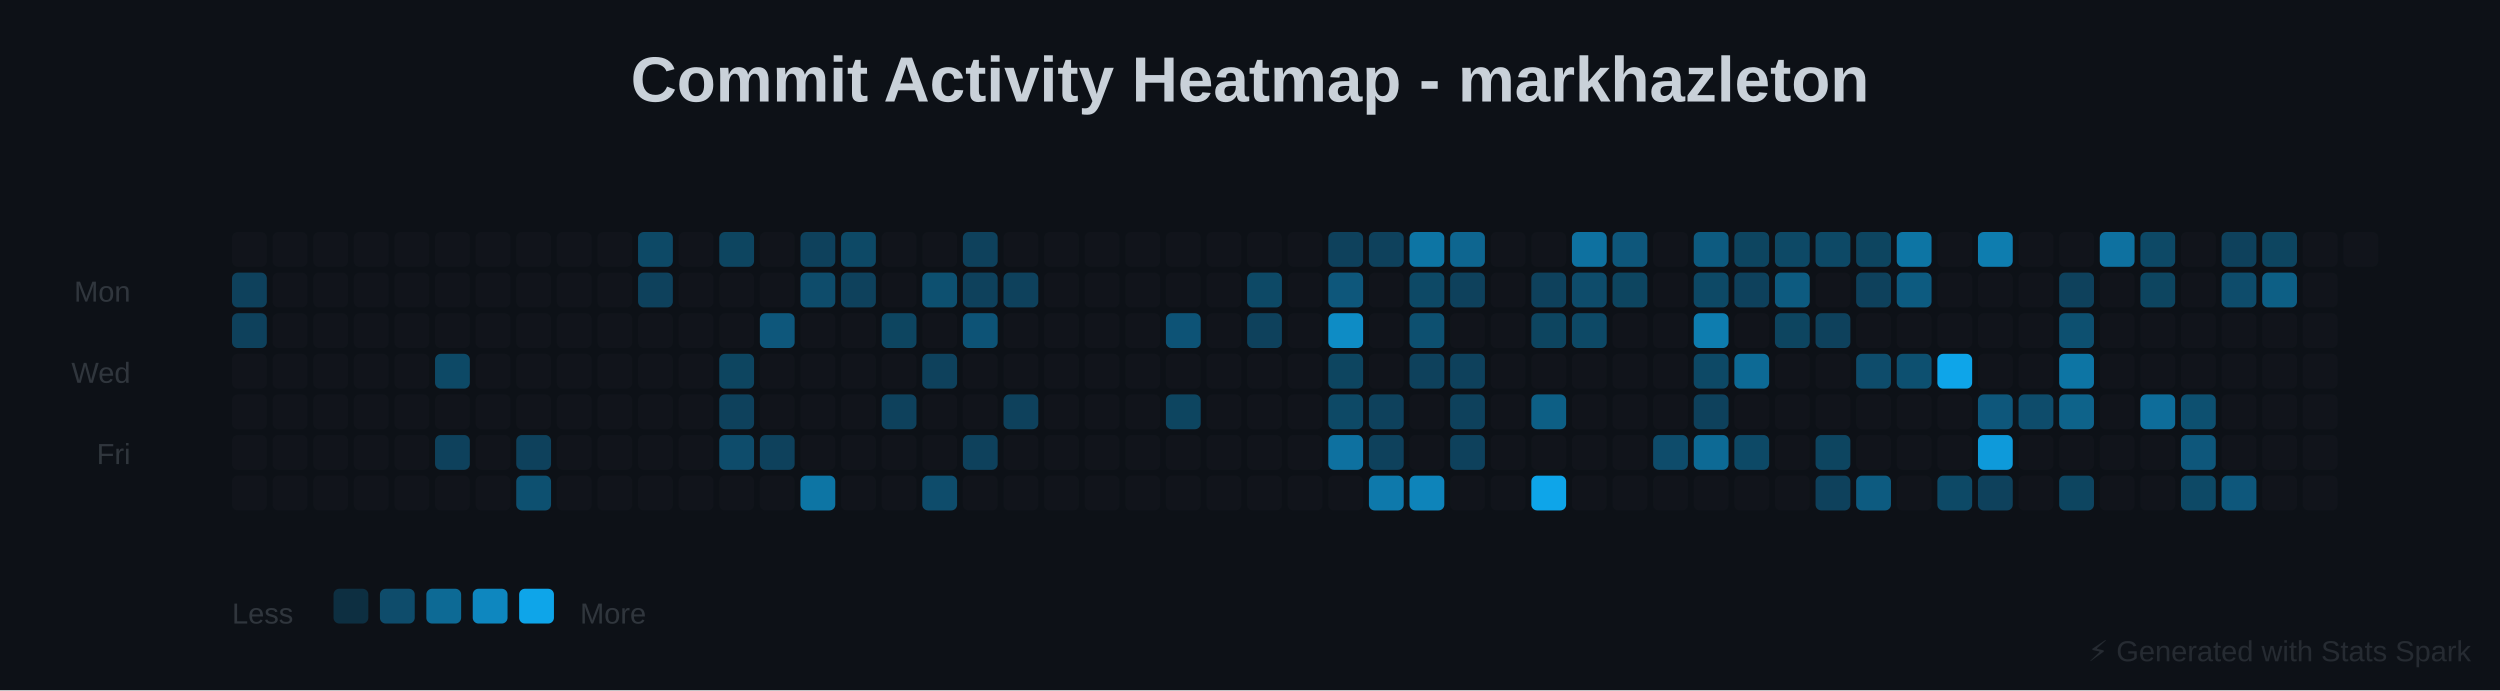
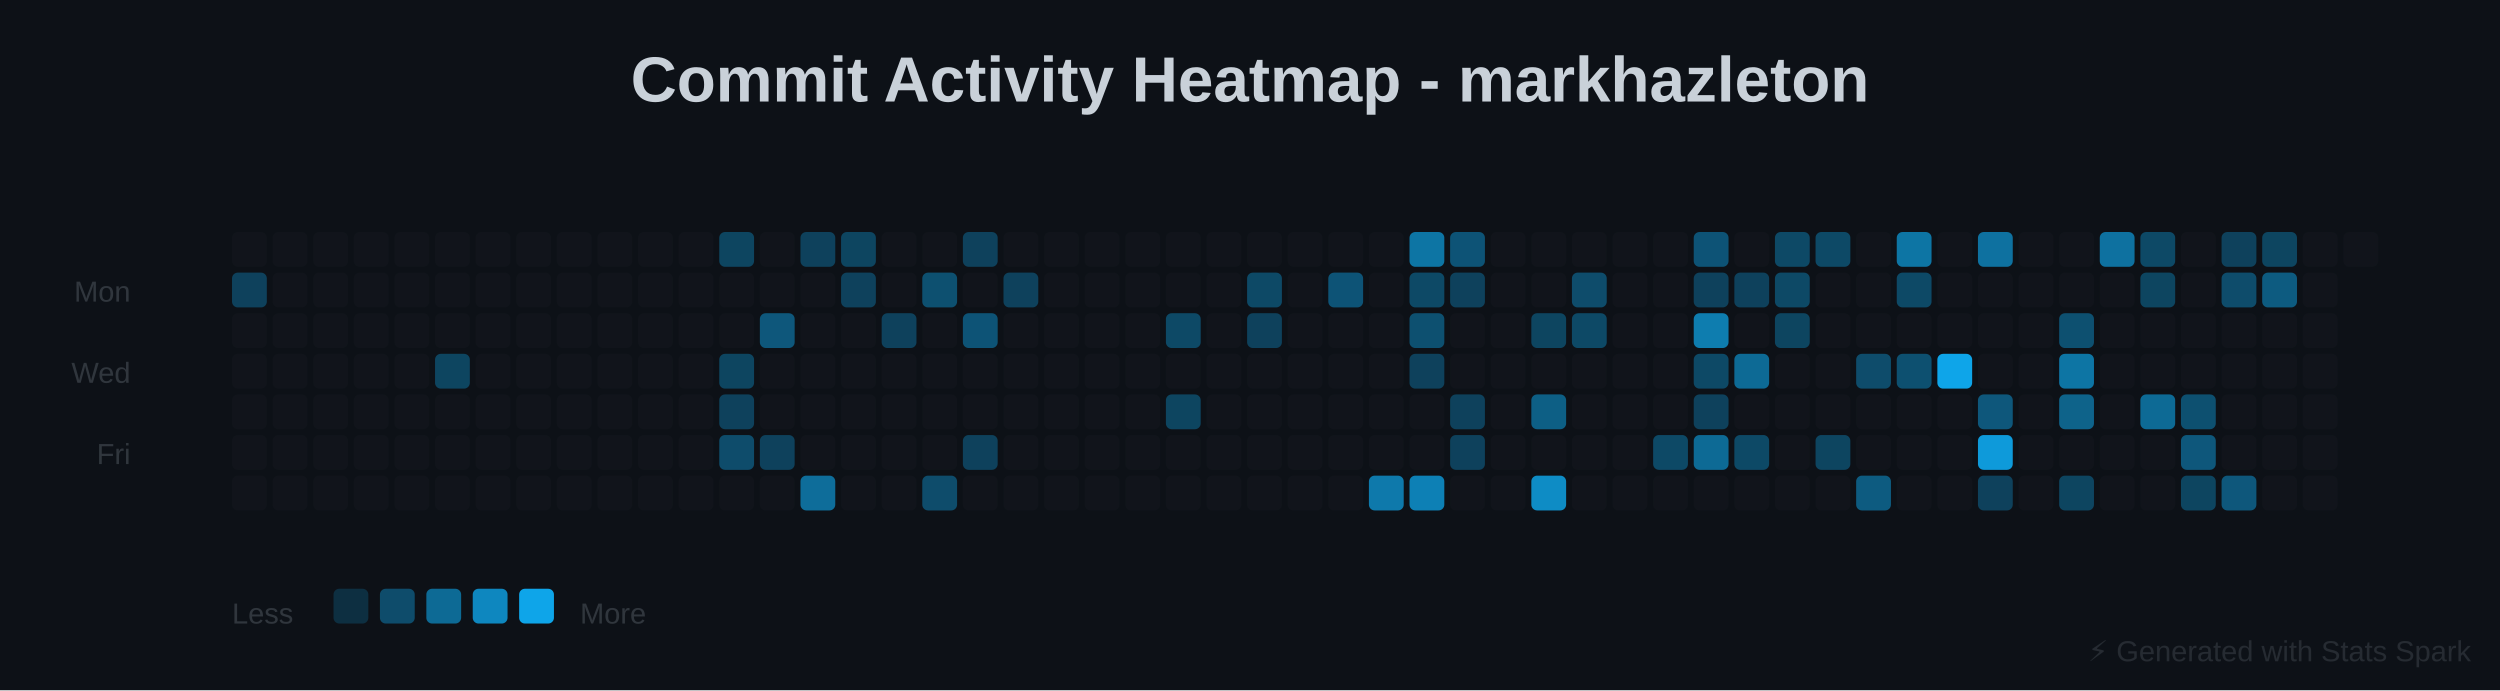
<svg xmlns="http://www.w3.org/2000/svg" baseProfile="full" height="238" version="1.1" width="862">
  <defs />
  <rect fill="#0D1117" height="238" width="862" x="0" y="0" />
  <text fill="#C9D1D9" font-family="Arial, sans-serif" font-size="22px" font-weight="bold" text-anchor="middle" x="431" y="35">Commit Activity Heatmap - markhazleton</text>
  <text fill="#30363D" font-family="Arial, sans-serif" font-size="10px" text-anchor="end" x="45" y="104">Mon</text>
  <text fill="#30363D" font-family="Arial, sans-serif" font-size="10px" text-anchor="end" x="45" y="132">Wed</text>
  <text fill="#30363D" font-family="Arial, sans-serif" font-size="10px" text-anchor="end" x="45" y="160">Fri</text>
  <rect fill="#30363D" height="12" opacity="0.1" rx="2" width="12" x="80" y="80" />
  <rect fill="#0EA5E9" height="12" opacity="0.325" rx="2" width="12" x="80" y="94" />
-   <rect fill="#0EA5E9" height="12" opacity="0.325" rx="2" width="12" x="80" y="108" />
+   <rect fill="#30363D" height="12" opacity="0.1" rx="2" width="12" x="80" y="108" />
  <rect fill="#30363D" height="12" opacity="0.1" rx="2" width="12" x="80" y="122" />
  <rect fill="#30363D" height="12" opacity="0.1" rx="2" width="12" x="80" y="136" />
  <rect fill="#30363D" height="12" opacity="0.1" rx="2" width="12" x="80" y="150" />
  <rect fill="#30363D" height="12" opacity="0.1" rx="2" width="12" x="80" y="164" />
  <rect fill="#30363D" height="12" opacity="0.1" rx="2" width="12" x="94" y="80" />
  <rect fill="#30363D" height="12" opacity="0.1" rx="2" width="12" x="94" y="94" />
  <rect fill="#30363D" height="12" opacity="0.1" rx="2" width="12" x="94" y="108" />
  <rect fill="#30363D" height="12" opacity="0.1" rx="2" width="12" x="94" y="122" />
  <rect fill="#30363D" height="12" opacity="0.1" rx="2" width="12" x="94" y="136" />
  <rect fill="#30363D" height="12" opacity="0.1" rx="2" width="12" x="94" y="150" />
  <rect fill="#30363D" height="12" opacity="0.1" rx="2" width="12" x="94" y="164" />
  <rect fill="#30363D" height="12" opacity="0.1" rx="2" width="12" x="108" y="80" />
  <rect fill="#30363D" height="12" opacity="0.1" rx="2" width="12" x="108" y="94" />
  <rect fill="#30363D" height="12" opacity="0.1" rx="2" width="12" x="108" y="108" />
  <rect fill="#30363D" height="12" opacity="0.1" rx="2" width="12" x="108" y="122" />
  <rect fill="#30363D" height="12" opacity="0.1" rx="2" width="12" x="108" y="136" />
  <rect fill="#30363D" height="12" opacity="0.1" rx="2" width="12" x="108" y="150" />
  <rect fill="#30363D" height="12" opacity="0.1" rx="2" width="12" x="108" y="164" />
  <rect fill="#30363D" height="12" opacity="0.1" rx="2" width="12" x="122" y="80" />
  <rect fill="#30363D" height="12" opacity="0.1" rx="2" width="12" x="122" y="94" />
  <rect fill="#30363D" height="12" opacity="0.1" rx="2" width="12" x="122" y="108" />
  <rect fill="#30363D" height="12" opacity="0.1" rx="2" width="12" x="122" y="122" />
  <rect fill="#30363D" height="12" opacity="0.1" rx="2" width="12" x="122" y="136" />
  <rect fill="#30363D" height="12" opacity="0.1" rx="2" width="12" x="122" y="150" />
  <rect fill="#30363D" height="12" opacity="0.1" rx="2" width="12" x="122" y="164" />
  <rect fill="#30363D" height="12" opacity="0.1" rx="2" width="12" x="136" y="80" />
  <rect fill="#30363D" height="12" opacity="0.1" rx="2" width="12" x="136" y="94" />
  <rect fill="#30363D" height="12" opacity="0.1" rx="2" width="12" x="136" y="108" />
  <rect fill="#30363D" height="12" opacity="0.1" rx="2" width="12" x="136" y="122" />
  <rect fill="#30363D" height="12" opacity="0.1" rx="2" width="12" x="136" y="136" />
  <rect fill="#30363D" height="12" opacity="0.1" rx="2" width="12" x="136" y="150" />
  <rect fill="#30363D" height="12" opacity="0.1" rx="2" width="12" x="136" y="164" />
  <rect fill="#30363D" height="12" opacity="0.1" rx="2" width="12" x="150" y="80" />
  <rect fill="#30363D" height="12" opacity="0.1" rx="2" width="12" x="150" y="94" />
  <rect fill="#30363D" height="12" opacity="0.1" rx="2" width="12" x="150" y="108" />
-   <rect fill="#0EA5E9" height="12" opacity="0.375" rx="2" width="12" x="150" y="122" />
+   <rect fill="#0EA5E9" height="12" opacity="0.35" rx="2" width="12" x="150" y="122" />
  <rect fill="#30363D" height="12" opacity="0.1" rx="2" width="12" x="150" y="136" />
-   <rect fill="#0EA5E9" height="12" opacity="0.325" rx="2" width="12" x="150" y="150" />
+   <rect fill="#30363D" height="12" opacity="0.1" rx="2" width="12" x="150" y="150" />
  <rect fill="#30363D" height="12" opacity="0.1" rx="2" width="12" x="150" y="164" />
  <rect fill="#30363D" height="12" opacity="0.1" rx="2" width="12" x="164" y="80" />
  <rect fill="#30363D" height="12" opacity="0.1" rx="2" width="12" x="164" y="94" />
  <rect fill="#30363D" height="12" opacity="0.1" rx="2" width="12" x="164" y="108" />
  <rect fill="#30363D" height="12" opacity="0.1" rx="2" width="12" x="164" y="122" />
  <rect fill="#30363D" height="12" opacity="0.1" rx="2" width="12" x="164" y="136" />
  <rect fill="#30363D" height="12" opacity="0.1" rx="2" width="12" x="164" y="150" />
  <rect fill="#30363D" height="12" opacity="0.1" rx="2" width="12" x="164" y="164" />
  <rect fill="#30363D" height="12" opacity="0.1" rx="2" width="12" x="178" y="80" />
  <rect fill="#30363D" height="12" opacity="0.1" rx="2" width="12" x="178" y="94" />
  <rect fill="#30363D" height="12" opacity="0.1" rx="2" width="12" x="178" y="108" />
  <rect fill="#30363D" height="12" opacity="0.1" rx="2" width="12" x="178" y="122" />
  <rect fill="#30363D" height="12" opacity="0.1" rx="2" width="12" x="178" y="136" />
-   <rect fill="#0EA5E9" height="12" opacity="0.325" rx="2" width="12" x="178" y="150" />
-   <rect fill="#0EA5E9" height="12" opacity="0.425" rx="2" width="12" x="178" y="164" />
+   <rect fill="#30363D" height="12" opacity="0.1" rx="2" width="12" x="178" y="150" />
+   <rect fill="#30363D" height="12" opacity="0.1" rx="2" width="12" x="178" y="164" />
  <rect fill="#30363D" height="12" opacity="0.1" rx="2" width="12" x="192" y="80" />
  <rect fill="#30363D" height="12" opacity="0.1" rx="2" width="12" x="192" y="94" />
  <rect fill="#30363D" height="12" opacity="0.1" rx="2" width="12" x="192" y="108" />
  <rect fill="#30363D" height="12" opacity="0.1" rx="2" width="12" x="192" y="122" />
  <rect fill="#30363D" height="12" opacity="0.1" rx="2" width="12" x="192" y="136" />
  <rect fill="#30363D" height="12" opacity="0.1" rx="2" width="12" x="192" y="150" />
  <rect fill="#30363D" height="12" opacity="0.1" rx="2" width="12" x="192" y="164" />
  <rect fill="#30363D" height="12" opacity="0.1" rx="2" width="12" x="206" y="80" />
  <rect fill="#30363D" height="12" opacity="0.1" rx="2" width="12" x="206" y="94" />
  <rect fill="#30363D" height="12" opacity="0.1" rx="2" width="12" x="206" y="108" />
  <rect fill="#30363D" height="12" opacity="0.1" rx="2" width="12" x="206" y="122" />
  <rect fill="#30363D" height="12" opacity="0.1" rx="2" width="12" x="206" y="136" />
  <rect fill="#30363D" height="12" opacity="0.1" rx="2" width="12" x="206" y="150" />
  <rect fill="#30363D" height="12" opacity="0.1" rx="2" width="12" x="206" y="164" />
-   <rect fill="#0EA5E9" height="12" opacity="0.375" rx="2" width="12" x="220" y="80" />
-   <rect fill="#0EA5E9" height="12" opacity="0.325" rx="2" width="12" x="220" y="94" />
+   <rect fill="#30363D" height="12" opacity="0.1" rx="2" width="12" x="220" y="80" />
+   <rect fill="#30363D" height="12" opacity="0.1" rx="2" width="12" x="220" y="94" />
  <rect fill="#30363D" height="12" opacity="0.1" rx="2" width="12" x="220" y="108" />
  <rect fill="#30363D" height="12" opacity="0.1" rx="2" width="12" x="220" y="122" />
  <rect fill="#30363D" height="12" opacity="0.1" rx="2" width="12" x="220" y="136" />
  <rect fill="#30363D" height="12" opacity="0.1" rx="2" width="12" x="220" y="150" />
  <rect fill="#30363D" height="12" opacity="0.1" rx="2" width="12" x="220" y="164" />
  <rect fill="#30363D" height="12" opacity="0.1" rx="2" width="12" x="234" y="80" />
  <rect fill="#30363D" height="12" opacity="0.1" rx="2" width="12" x="234" y="94" />
  <rect fill="#30363D" height="12" opacity="0.1" rx="2" width="12" x="234" y="108" />
  <rect fill="#30363D" height="12" opacity="0.1" rx="2" width="12" x="234" y="122" />
  <rect fill="#30363D" height="12" opacity="0.1" rx="2" width="12" x="234" y="136" />
  <rect fill="#30363D" height="12" opacity="0.1" rx="2" width="12" x="234" y="150" />
  <rect fill="#30363D" height="12" opacity="0.1" rx="2" width="12" x="234" y="164" />
  <rect fill="#0EA5E9" height="12" opacity="0.35" rx="2" width="12" x="248" y="80" />
  <rect fill="#30363D" height="12" opacity="0.1" rx="2" width="12" x="248" y="94" />
  <rect fill="#30363D" height="12" opacity="0.1" rx="2" width="12" x="248" y="108" />
  <rect fill="#0EA5E9" height="12" opacity="0.35" rx="2" width="12" x="248" y="122" />
  <rect fill="#0EA5E9" height="12" opacity="0.325" rx="2" width="12" x="248" y="136" />
  <rect fill="#0EA5E9" height="12" opacity="0.4" rx="2" width="12" x="248" y="150" />
  <rect fill="#30363D" height="12" opacity="0.1" rx="2" width="12" x="248" y="164" />
  <rect fill="#30363D" height="12" opacity="0.1" rx="2" width="12" x="262" y="80" />
  <rect fill="#30363D" height="12" opacity="0.1" rx="2" width="12" x="262" y="94" />
  <rect fill="#0EA5E9" height="12" opacity="0.475" rx="2" width="12" x="262" y="108" />
  <rect fill="#30363D" height="12" opacity="0.1" rx="2" width="12" x="262" y="122" />
  <rect fill="#30363D" height="12" opacity="0.1" rx="2" width="12" x="262" y="136" />
  <rect fill="#0EA5E9" height="12" opacity="0.325" rx="2" width="12" x="262" y="150" />
  <rect fill="#30363D" height="12" opacity="0.1" rx="2" width="12" x="262" y="164" />
  <rect fill="#0EA5E9" height="12" opacity="0.325" rx="2" width="12" x="276" y="80" />
-   <rect fill="#0EA5E9" height="12" opacity="0.4" rx="2" width="12" x="276" y="94" />
+   <rect fill="#30363D" height="12" opacity="0.1" rx="2" width="12" x="276" y="94" />
  <rect fill="#30363D" height="12" opacity="0.1" rx="2" width="12" x="276" y="108" />
  <rect fill="#30363D" height="12" opacity="0.1" rx="2" width="12" x="276" y="122" />
  <rect fill="#30363D" height="12" opacity="0.1" rx="2" width="12" x="276" y="136" />
  <rect fill="#30363D" height="12" opacity="0.1" rx="2" width="12" x="276" y="150" />
-   <rect fill="#0EA5E9" height="12" opacity="0.675" rx="2" width="12" x="276" y="164" />
-   <rect fill="#0EA5E9" height="12" opacity="0.375" rx="2" width="12" x="290" y="80" />
+   <rect fill="#0EA5E9" height="12" opacity="0.625" rx="2" width="12" x="276" y="164" />
+   <rect fill="#0EA5E9" height="12" opacity="0.35" rx="2" width="12" x="290" y="80" />
  <rect fill="#0EA5E9" height="12" opacity="0.325" rx="2" width="12" x="290" y="94" />
  <rect fill="#30363D" height="12" opacity="0.1" rx="2" width="12" x="290" y="108" />
  <rect fill="#30363D" height="12" opacity="0.1" rx="2" width="12" x="290" y="122" />
  <rect fill="#30363D" height="12" opacity="0.1" rx="2" width="12" x="290" y="136" />
  <rect fill="#30363D" height="12" opacity="0.1" rx="2" width="12" x="290" y="150" />
  <rect fill="#30363D" height="12" opacity="0.1" rx="2" width="12" x="290" y="164" />
  <rect fill="#30363D" height="12" opacity="0.1" rx="2" width="12" x="304" y="80" />
  <rect fill="#30363D" height="12" opacity="0.1" rx="2" width="12" x="304" y="94" />
-   <rect fill="#0EA5E9" height="12" opacity="0.35" rx="2" width="12" x="304" y="108" />
+   <rect fill="#0EA5E9" height="12" opacity="0.325" rx="2" width="12" x="304" y="108" />
  <rect fill="#30363D" height="12" opacity="0.1" rx="2" width="12" x="304" y="122" />
-   <rect fill="#0EA5E9" height="12" opacity="0.325" rx="2" width="12" x="304" y="136" />
+   <rect fill="#30363D" height="12" opacity="0.1" rx="2" width="12" x="304" y="136" />
  <rect fill="#30363D" height="12" opacity="0.1" rx="2" width="12" x="304" y="150" />
  <rect fill="#30363D" height="12" opacity="0.1" rx="2" width="12" x="304" y="164" />
  <rect fill="#30363D" height="12" opacity="0.1" rx="2" width="12" x="318" y="80" />
  <rect fill="#0EA5E9" height="12" opacity="0.425" rx="2" width="12" x="318" y="94" />
  <rect fill="#30363D" height="12" opacity="0.1" rx="2" width="12" x="318" y="108" />
-   <rect fill="#0EA5E9" height="12" opacity="0.325" rx="2" width="12" x="318" y="122" />
+   <rect fill="#30363D" height="12" opacity="0.1" rx="2" width="12" x="318" y="122" />
  <rect fill="#30363D" height="12" opacity="0.1" rx="2" width="12" x="318" y="136" />
  <rect fill="#30363D" height="12" opacity="0.1" rx="2" width="12" x="318" y="150" />
  <rect fill="#0EA5E9" height="12" opacity="0.4" rx="2" width="12" x="318" y="164" />
  <rect fill="#0EA5E9" height="12" opacity="0.325" rx="2" width="12" x="332" y="80" />
-   <rect fill="#0EA5E9" height="12" opacity="0.325" rx="2" width="12" x="332" y="94" />
+   <rect fill="#30363D" height="12" opacity="0.1" rx="2" width="12" x="332" y="94" />
  <rect fill="#0EA5E9" height="12" opacity="0.45" rx="2" width="12" x="332" y="108" />
  <rect fill="#30363D" height="12" opacity="0.1" rx="2" width="12" x="332" y="122" />
  <rect fill="#30363D" height="12" opacity="0.1" rx="2" width="12" x="332" y="136" />
  <rect fill="#0EA5E9" height="12" opacity="0.325" rx="2" width="12" x="332" y="150" />
  <rect fill="#30363D" height="12" opacity="0.1" rx="2" width="12" x="332" y="164" />
  <rect fill="#30363D" height="12" opacity="0.1" rx="2" width="12" x="346" y="80" />
  <rect fill="#0EA5E9" height="12" opacity="0.325" rx="2" width="12" x="346" y="94" />
  <rect fill="#30363D" height="12" opacity="0.1" rx="2" width="12" x="346" y="108" />
  <rect fill="#30363D" height="12" opacity="0.1" rx="2" width="12" x="346" y="122" />
-   <rect fill="#0EA5E9" height="12" opacity="0.325" rx="2" width="12" x="346" y="136" />
+   <rect fill="#30363D" height="12" opacity="0.1" rx="2" width="12" x="346" y="136" />
  <rect fill="#30363D" height="12" opacity="0.1" rx="2" width="12" x="346" y="150" />
  <rect fill="#30363D" height="12" opacity="0.1" rx="2" width="12" x="346" y="164" />
  <rect fill="#30363D" height="12" opacity="0.1" rx="2" width="12" x="360" y="80" />
  <rect fill="#30363D" height="12" opacity="0.1" rx="2" width="12" x="360" y="94" />
  <rect fill="#30363D" height="12" opacity="0.1" rx="2" width="12" x="360" y="108" />
  <rect fill="#30363D" height="12" opacity="0.1" rx="2" width="12" x="360" y="122" />
  <rect fill="#30363D" height="12" opacity="0.1" rx="2" width="12" x="360" y="136" />
  <rect fill="#30363D" height="12" opacity="0.1" rx="2" width="12" x="360" y="150" />
  <rect fill="#30363D" height="12" opacity="0.1" rx="2" width="12" x="360" y="164" />
  <rect fill="#30363D" height="12" opacity="0.1" rx="2" width="12" x="374" y="80" />
  <rect fill="#30363D" height="12" opacity="0.1" rx="2" width="12" x="374" y="94" />
  <rect fill="#30363D" height="12" opacity="0.1" rx="2" width="12" x="374" y="108" />
  <rect fill="#30363D" height="12" opacity="0.1" rx="2" width="12" x="374" y="122" />
  <rect fill="#30363D" height="12" opacity="0.1" rx="2" width="12" x="374" y="136" />
  <rect fill="#30363D" height="12" opacity="0.1" rx="2" width="12" x="374" y="150" />
  <rect fill="#30363D" height="12" opacity="0.1" rx="2" width="12" x="374" y="164" />
  <rect fill="#30363D" height="12" opacity="0.1" rx="2" width="12" x="388" y="80" />
  <rect fill="#30363D" height="12" opacity="0.1" rx="2" width="12" x="388" y="94" />
  <rect fill="#30363D" height="12" opacity="0.1" rx="2" width="12" x="388" y="108" />
  <rect fill="#30363D" height="12" opacity="0.1" rx="2" width="12" x="388" y="122" />
  <rect fill="#30363D" height="12" opacity="0.1" rx="2" width="12" x="388" y="136" />
  <rect fill="#30363D" height="12" opacity="0.1" rx="2" width="12" x="388" y="150" />
  <rect fill="#30363D" height="12" opacity="0.1" rx="2" width="12" x="388" y="164" />
  <rect fill="#30363D" height="12" opacity="0.1" rx="2" width="12" x="402" y="80" />
  <rect fill="#30363D" height="12" opacity="0.1" rx="2" width="12" x="402" y="94" />
-   <rect fill="#0EA5E9" height="12" opacity="0.45" rx="2" width="12" x="402" y="108" />
+   <rect fill="#0EA5E9" height="12" opacity="0.375" rx="2" width="12" x="402" y="108" />
  <rect fill="#30363D" height="12" opacity="0.1" rx="2" width="12" x="402" y="122" />
  <rect fill="#0EA5E9" height="12" opacity="0.35" rx="2" width="12" x="402" y="136" />
  <rect fill="#30363D" height="12" opacity="0.1" rx="2" width="12" x="402" y="150" />
  <rect fill="#30363D" height="12" opacity="0.1" rx="2" width="12" x="402" y="164" />
  <rect fill="#30363D" height="12" opacity="0.1" rx="2" width="12" x="416" y="80" />
  <rect fill="#30363D" height="12" opacity="0.1" rx="2" width="12" x="416" y="94" />
  <rect fill="#30363D" height="12" opacity="0.1" rx="2" width="12" x="416" y="108" />
  <rect fill="#30363D" height="12" opacity="0.1" rx="2" width="12" x="416" y="122" />
  <rect fill="#30363D" height="12" opacity="0.1" rx="2" width="12" x="416" y="136" />
  <rect fill="#30363D" height="12" opacity="0.1" rx="2" width="12" x="416" y="150" />
  <rect fill="#30363D" height="12" opacity="0.1" rx="2" width="12" x="416" y="164" />
  <rect fill="#30363D" height="12" opacity="0.1" rx="2" width="12" x="430" y="80" />
  <rect fill="#0EA5E9" height="12" opacity="0.375" rx="2" width="12" x="430" y="94" />
  <rect fill="#0EA5E9" height="12" opacity="0.325" rx="2" width="12" x="430" y="108" />
  <rect fill="#30363D" height="12" opacity="0.1" rx="2" width="12" x="430" y="122" />
  <rect fill="#30363D" height="12" opacity="0.1" rx="2" width="12" x="430" y="136" />
  <rect fill="#30363D" height="12" opacity="0.1" rx="2" width="12" x="430" y="150" />
  <rect fill="#30363D" height="12" opacity="0.1" rx="2" width="12" x="430" y="164" />
  <rect fill="#30363D" height="12" opacity="0.1" rx="2" width="12" x="444" y="80" />
  <rect fill="#30363D" height="12" opacity="0.1" rx="2" width="12" x="444" y="94" />
  <rect fill="#30363D" height="12" opacity="0.1" rx="2" width="12" x="444" y="108" />
  <rect fill="#30363D" height="12" opacity="0.1" rx="2" width="12" x="444" y="122" />
  <rect fill="#30363D" height="12" opacity="0.1" rx="2" width="12" x="444" y="136" />
  <rect fill="#30363D" height="12" opacity="0.1" rx="2" width="12" x="444" y="150" />
  <rect fill="#30363D" height="12" opacity="0.1" rx="2" width="12" x="444" y="164" />
-   <rect fill="#0EA5E9" height="12" opacity="0.325" rx="2" width="12" x="458" y="80" />
-   <rect fill="#0EA5E9" height="12" opacity="0.475" rx="2" width="12" x="458" y="94" />
-   <rect fill="#0EA5E9" height="12" opacity="0.825" rx="2" width="12" x="458" y="108" />
-   <rect fill="#0EA5E9" height="12" opacity="0.35" rx="2" width="12" x="458" y="122" />
-   <rect fill="#0EA5E9" height="12" opacity="0.375" rx="2" width="12" x="458" y="136" />
-   <rect fill="#0EA5E9" height="12" opacity="0.65" rx="2" width="12" x="458" y="150" />
+   <rect fill="#30363D" height="12" opacity="0.1" rx="2" width="12" x="458" y="80" />
+   <rect fill="#0EA5E9" height="12" opacity="0.45" rx="2" width="12" x="458" y="94" />
+   <rect fill="#30363D" height="12" opacity="0.1" rx="2" width="12" x="458" y="108" />
+   <rect fill="#30363D" height="12" opacity="0.1" rx="2" width="12" x="458" y="122" />
+   <rect fill="#30363D" height="12" opacity="0.1" rx="2" width="12" x="458" y="136" />
+   <rect fill="#30363D" height="12" opacity="0.1" rx="2" width="12" x="458" y="150" />
  <rect fill="#30363D" height="12" opacity="0.1" rx="2" width="12" x="458" y="164" />
-   <rect fill="#0EA5E9" height="12" opacity="0.325" rx="2" width="12" x="472" y="80" />
+   <rect fill="#30363D" height="12" opacity="0.1" rx="2" width="12" x="472" y="80" />
  <rect fill="#30363D" height="12" opacity="0.1" rx="2" width="12" x="472" y="94" />
  <rect fill="#30363D" height="12" opacity="0.1" rx="2" width="12" x="472" y="108" />
  <rect fill="#30363D" height="12" opacity="0.1" rx="2" width="12" x="472" y="122" />
-   <rect fill="#0EA5E9" height="12" opacity="0.325" rx="2" width="12" x="472" y="136" />
-   <rect fill="#0EA5E9" height="12" opacity="0.325" rx="2" width="12" x="472" y="150" />
+   <rect fill="#30363D" height="12" opacity="0.1" rx="2" width="12" x="472" y="136" />
+   <rect fill="#30363D" height="12" opacity="0.1" rx="2" width="12" x="472" y="150" />
  <rect fill="#0EA5E9" height="12" opacity="0.7" rx="2" width="12" x="472" y="164" />
  <rect fill="#0EA5E9" height="12" opacity="0.675" rx="2" width="12" x="486" y="80" />
  <rect fill="#0EA5E9" height="12" opacity="0.375" rx="2" width="12" x="486" y="94" />
  <rect fill="#0EA5E9" height="12" opacity="0.425" rx="2" width="12" x="486" y="108" />
  <rect fill="#0EA5E9" height="12" opacity="0.325" rx="2" width="12" x="486" y="122" />
  <rect fill="#30363D" height="12" opacity="0.1" rx="2" width="12" x="486" y="136" />
  <rect fill="#30363D" height="12" opacity="0.1" rx="2" width="12" x="486" y="150" />
-   <rect fill="#0EA5E9" height="12" opacity="0.775" rx="2" width="12" x="486" y="164" />
-   <rect fill="#0EA5E9" height="12" opacity="0.575" rx="2" width="12" x="500" y="80" />
+   <rect fill="#0EA5E9" height="12" opacity="0.75" rx="2" width="12" x="486" y="164" />
+   <rect fill="#0EA5E9" height="12" opacity="0.45" rx="2" width="12" x="500" y="80" />
  <rect fill="#0EA5E9" height="12" opacity="0.325" rx="2" width="12" x="500" y="94" />
  <rect fill="#30363D" height="12" opacity="0.1" rx="2" width="12" x="500" y="108" />
-   <rect fill="#0EA5E9" height="12" opacity="0.325" rx="2" width="12" x="500" y="122" />
+   <rect fill="#30363D" height="12" opacity="0.1" rx="2" width="12" x="500" y="122" />
  <rect fill="#0EA5E9" height="12" opacity="0.325" rx="2" width="12" x="500" y="136" />
  <rect fill="#0EA5E9" height="12" opacity="0.325" rx="2" width="12" x="500" y="150" />
  <rect fill="#30363D" height="12" opacity="0.1" rx="2" width="12" x="500" y="164" />
  <rect fill="#30363D" height="12" opacity="0.1" rx="2" width="12" x="514" y="80" />
  <rect fill="#30363D" height="12" opacity="0.1" rx="2" width="12" x="514" y="94" />
  <rect fill="#30363D" height="12" opacity="0.1" rx="2" width="12" x="514" y="108" />
  <rect fill="#30363D" height="12" opacity="0.1" rx="2" width="12" x="514" y="122" />
  <rect fill="#30363D" height="12" opacity="0.1" rx="2" width="12" x="514" y="136" />
  <rect fill="#30363D" height="12" opacity="0.1" rx="2" width="12" x="514" y="150" />
  <rect fill="#30363D" height="12" opacity="0.1" rx="2" width="12" x="514" y="164" />
  <rect fill="#30363D" height="12" opacity="0.1" rx="2" width="12" x="528" y="80" />
-   <rect fill="#0EA5E9" height="12" opacity="0.325" rx="2" width="12" x="528" y="94" />
+   <rect fill="#30363D" height="12" opacity="0.1" rx="2" width="12" x="528" y="94" />
  <rect fill="#0EA5E9" height="12" opacity="0.35" rx="2" width="12" x="528" y="108" />
  <rect fill="#30363D" height="12" opacity="0.1" rx="2" width="12" x="528" y="122" />
  <rect fill="#0EA5E9" height="12" opacity="0.525" rx="2" width="12" x="528" y="136" />
  <rect fill="#30363D" height="12" opacity="0.1" rx="2" width="12" x="528" y="150" />
-   <rect fill="#0EA5E9" height="12" opacity="1.0" rx="2" width="12" x="528" y="164" />
-   <rect fill="#0EA5E9" height="12" opacity="0.65" rx="2" width="12" x="542" y="80" />
+   <rect fill="#0EA5E9" height="12" opacity="0.825" rx="2" width="12" x="528" y="164" />
+   <rect fill="#30363D" height="12" opacity="0.1" rx="2" width="12" x="542" y="80" />
  <rect fill="#0EA5E9" height="12" opacity="0.4" rx="2" width="12" x="542" y="94" />
  <rect fill="#0EA5E9" height="12" opacity="0.375" rx="2" width="12" x="542" y="108" />
  <rect fill="#30363D" height="12" opacity="0.1" rx="2" width="12" x="542" y="122" />
  <rect fill="#30363D" height="12" opacity="0.1" rx="2" width="12" x="542" y="136" />
  <rect fill="#30363D" height="12" opacity="0.1" rx="2" width="12" x="542" y="150" />
  <rect fill="#30363D" height="12" opacity="0.1" rx="2" width="12" x="542" y="164" />
-   <rect fill="#0EA5E9" height="12" opacity="0.475" rx="2" width="12" x="556" y="80" />
-   <rect fill="#0EA5E9" height="12" opacity="0.35" rx="2" width="12" x="556" y="94" />
+   <rect fill="#30363D" height="12" opacity="0.1" rx="2" width="12" x="556" y="80" />
+   <rect fill="#30363D" height="12" opacity="0.1" rx="2" width="12" x="556" y="94" />
  <rect fill="#30363D" height="12" opacity="0.1" rx="2" width="12" x="556" y="108" />
  <rect fill="#30363D" height="12" opacity="0.1" rx="2" width="12" x="556" y="122" />
  <rect fill="#30363D" height="12" opacity="0.1" rx="2" width="12" x="556" y="136" />
  <rect fill="#30363D" height="12" opacity="0.1" rx="2" width="12" x="556" y="150" />
  <rect fill="#30363D" height="12" opacity="0.1" rx="2" width="12" x="556" y="164" />
  <rect fill="#30363D" height="12" opacity="0.1" rx="2" width="12" x="570" y="80" />
  <rect fill="#30363D" height="12" opacity="0.1" rx="2" width="12" x="570" y="94" />
  <rect fill="#30363D" height="12" opacity="0.1" rx="2" width="12" x="570" y="108" />
  <rect fill="#30363D" height="12" opacity="0.1" rx="2" width="12" x="570" y="122" />
  <rect fill="#30363D" height="12" opacity="0.1" rx="2" width="12" x="570" y="136" />
-   <rect fill="#0EA5E9" height="12" opacity="0.4" rx="2" width="12" x="570" y="150" />
+   <rect fill="#0EA5E9" height="12" opacity="0.375" rx="2" width="12" x="570" y="150" />
  <rect fill="#30363D" height="12" opacity="0.1" rx="2" width="12" x="570" y="164" />
-   <rect fill="#0EA5E9" height="12" opacity="0.5" rx="2" width="12" x="584" y="80" />
-   <rect fill="#0EA5E9" height="12" opacity="0.375" rx="2" width="12" x="584" y="94" />
+   <rect fill="#0EA5E9" height="12" opacity="0.45" rx="2" width="12" x="584" y="80" />
+   <rect fill="#0EA5E9" height="12" opacity="0.325" rx="2" width="12" x="584" y="94" />
  <rect fill="#0EA5E9" height="12" opacity="0.725" rx="2" width="12" x="584" y="108" />
  <rect fill="#0EA5E9" height="12" opacity="0.375" rx="2" width="12" x="584" y="122" />
  <rect fill="#0EA5E9" height="12" opacity="0.325" rx="2" width="12" x="584" y="136" />
  <rect fill="#0EA5E9" height="12" opacity="0.6" rx="2" width="12" x="584" y="150" />
  <rect fill="#30363D" height="12" opacity="0.1" rx="2" width="12" x="584" y="164" />
-   <rect fill="#0EA5E9" height="12" opacity="0.35" rx="2" width="12" x="598" y="80" />
+   <rect fill="#30363D" height="12" opacity="0.1" rx="2" width="12" x="598" y="80" />
  <rect fill="#0EA5E9" height="12" opacity="0.325" rx="2" width="12" x="598" y="94" />
  <rect fill="#30363D" height="12" opacity="0.1" rx="2" width="12" x="598" y="108" />
  <rect fill="#0EA5E9" height="12" opacity="0.6" rx="2" width="12" x="598" y="122" />
  <rect fill="#30363D" height="12" opacity="0.1" rx="2" width="12" x="598" y="136" />
  <rect fill="#0EA5E9" height="12" opacity="0.375" rx="2" width="12" x="598" y="150" />
  <rect fill="#30363D" height="12" opacity="0.1" rx="2" width="12" x="598" y="164" />
  <rect fill="#0EA5E9" height="12" opacity="0.375" rx="2" width="12" x="612" y="80" />
-   <rect fill="#0EA5E9" height="12" opacity="0.5" rx="2" width="12" x="612" y="94" />
+   <rect fill="#0EA5E9" height="12" opacity="0.375" rx="2" width="12" x="612" y="94" />
  <rect fill="#0EA5E9" height="12" opacity="0.35" rx="2" width="12" x="612" y="108" />
  <rect fill="#30363D" height="12" opacity="0.1" rx="2" width="12" x="612" y="122" />
  <rect fill="#30363D" height="12" opacity="0.1" rx="2" width="12" x="612" y="136" />
  <rect fill="#30363D" height="12" opacity="0.1" rx="2" width="12" x="612" y="150" />
  <rect fill="#30363D" height="12" opacity="0.1" rx="2" width="12" x="612" y="164" />
  <rect fill="#0EA5E9" height="12" opacity="0.375" rx="2" width="12" x="626" y="80" />
  <rect fill="#30363D" height="12" opacity="0.1" rx="2" width="12" x="626" y="94" />
-   <rect fill="#0EA5E9" height="12" opacity="0.325" rx="2" width="12" x="626" y="108" />
+   <rect fill="#30363D" height="12" opacity="0.1" rx="2" width="12" x="626" y="108" />
  <rect fill="#30363D" height="12" opacity="0.1" rx="2" width="12" x="626" y="122" />
  <rect fill="#30363D" height="12" opacity="0.1" rx="2" width="12" x="626" y="136" />
  <rect fill="#0EA5E9" height="12" opacity="0.35" rx="2" width="12" x="626" y="150" />
-   <rect fill="#0EA5E9" height="12" opacity="0.325" rx="2" width="12" x="626" y="164" />
-   <rect fill="#0EA5E9" height="12" opacity="0.35" rx="2" width="12" x="640" y="80" />
-   <rect fill="#0EA5E9" height="12" opacity="0.325" rx="2" width="12" x="640" y="94" />
+   <rect fill="#30363D" height="12" opacity="0.1" rx="2" width="12" x="626" y="164" />
+   <rect fill="#30363D" height="12" opacity="0.1" rx="2" width="12" x="640" y="80" />
+   <rect fill="#30363D" height="12" opacity="0.1" rx="2" width="12" x="640" y="94" />
  <rect fill="#30363D" height="12" opacity="0.1" rx="2" width="12" x="640" y="108" />
  <rect fill="#0EA5E9" height="12" opacity="0.4" rx="2" width="12" x="640" y="122" />
  <rect fill="#30363D" height="12" opacity="0.1" rx="2" width="12" x="640" y="136" />
  <rect fill="#30363D" height="12" opacity="0.1" rx="2" width="12" x="640" y="150" />
  <rect fill="#0EA5E9" height="12" opacity="0.5" rx="2" width="12" x="640" y="164" />
  <rect fill="#0EA5E9" height="12" opacity="0.675" rx="2" width="12" x="654" y="80" />
-   <rect fill="#0EA5E9" height="12" opacity="0.5" rx="2" width="12" x="654" y="94" />
+   <rect fill="#0EA5E9" height="12" opacity="0.375" rx="2" width="12" x="654" y="94" />
  <rect fill="#30363D" height="12" opacity="0.1" rx="2" width="12" x="654" y="108" />
  <rect fill="#0EA5E9" height="12" opacity="0.425" rx="2" width="12" x="654" y="122" />
  <rect fill="#30363D" height="12" opacity="0.1" rx="2" width="12" x="654" y="136" />
  <rect fill="#30363D" height="12" opacity="0.1" rx="2" width="12" x="654" y="150" />
  <rect fill="#30363D" height="12" opacity="0.1" rx="2" width="12" x="654" y="164" />
  <rect fill="#30363D" height="12" opacity="0.1" rx="2" width="12" x="668" y="80" />
  <rect fill="#30363D" height="12" opacity="0.1" rx="2" width="12" x="668" y="94" />
  <rect fill="#30363D" height="12" opacity="0.1" rx="2" width="12" x="668" y="108" />
  <rect fill="#0EA5E9" height="12" opacity="1.0" rx="2" width="12" x="668" y="122" />
  <rect fill="#30363D" height="12" opacity="0.1" rx="2" width="12" x="668" y="136" />
  <rect fill="#30363D" height="12" opacity="0.1" rx="2" width="12" x="668" y="150" />
-   <rect fill="#0EA5E9" height="12" opacity="0.375" rx="2" width="12" x="668" y="164" />
-   <rect fill="#0EA5E9" height="12" opacity="0.725" rx="2" width="12" x="682" y="80" />
+   <rect fill="#30363D" height="12" opacity="0.1" rx="2" width="12" x="668" y="164" />
+   <rect fill="#0EA5E9" height="12" opacity="0.65" rx="2" width="12" x="682" y="80" />
  <rect fill="#30363D" height="12" opacity="0.1" rx="2" width="12" x="682" y="94" />
  <rect fill="#30363D" height="12" opacity="0.1" rx="2" width="12" x="682" y="108" />
  <rect fill="#30363D" height="12" opacity="0.1" rx="2" width="12" x="682" y="122" />
  <rect fill="#0EA5E9" height="12" opacity="0.475" rx="2" width="12" x="682" y="136" />
  <rect fill="#0EA5E9" height="12" opacity="0.925" rx="2" width="12" x="682" y="150" />
  <rect fill="#0EA5E9" height="12" opacity="0.325" rx="2" width="12" x="682" y="164" />
  <rect fill="#30363D" height="12" opacity="0.1" rx="2" width="12" x="696" y="80" />
  <rect fill="#30363D" height="12" opacity="0.1" rx="2" width="12" x="696" y="94" />
  <rect fill="#30363D" height="12" opacity="0.1" rx="2" width="12" x="696" y="108" />
  <rect fill="#30363D" height="12" opacity="0.1" rx="2" width="12" x="696" y="122" />
-   <rect fill="#0EA5E9" height="12" opacity="0.4" rx="2" width="12" x="696" y="136" />
+   <rect fill="#30363D" height="12" opacity="0.1" rx="2" width="12" x="696" y="136" />
  <rect fill="#30363D" height="12" opacity="0.1" rx="2" width="12" x="696" y="150" />
  <rect fill="#30363D" height="12" opacity="0.1" rx="2" width="12" x="696" y="164" />
  <rect fill="#30363D" height="12" opacity="0.1" rx="2" width="12" x="710" y="80" />
-   <rect fill="#0EA5E9" height="12" opacity="0.325" rx="2" width="12" x="710" y="94" />
+   <rect fill="#30363D" height="12" opacity="0.1" rx="2" width="12" x="710" y="94" />
  <rect fill="#0EA5E9" height="12" opacity="0.425" rx="2" width="12" x="710" y="108" />
  <rect fill="#0EA5E9" height="12" opacity="0.675" rx="2" width="12" x="710" y="122" />
  <rect fill="#0EA5E9" height="12" opacity="0.55" rx="2" width="12" x="710" y="136" />
  <rect fill="#30363D" height="12" opacity="0.1" rx="2" width="12" x="710" y="150" />
  <rect fill="#0EA5E9" height="12" opacity="0.35" rx="2" width="12" x="710" y="164" />
  <rect fill="#0EA5E9" height="12" opacity="0.65" rx="2" width="12" x="724" y="80" />
  <rect fill="#30363D" height="12" opacity="0.1" rx="2" width="12" x="724" y="94" />
  <rect fill="#30363D" height="12" opacity="0.1" rx="2" width="12" x="724" y="108" />
  <rect fill="#30363D" height="12" opacity="0.1" rx="2" width="12" x="724" y="122" />
  <rect fill="#30363D" height="12" opacity="0.1" rx="2" width="12" x="724" y="136" />
  <rect fill="#30363D" height="12" opacity="0.1" rx="2" width="12" x="724" y="150" />
  <rect fill="#30363D" height="12" opacity="0.1" rx="2" width="12" x="724" y="164" />
  <rect fill="#0EA5E9" height="12" opacity="0.375" rx="2" width="12" x="738" y="80" />
  <rect fill="#0EA5E9" height="12" opacity="0.35" rx="2" width="12" x="738" y="94" />
  <rect fill="#30363D" height="12" opacity="0.1" rx="2" width="12" x="738" y="108" />
  <rect fill="#30363D" height="12" opacity="0.1" rx="2" width="12" x="738" y="122" />
-   <rect fill="#0EA5E9" height="12" opacity="0.625" rx="2" width="12" x="738" y="136" />
+   <rect fill="#0EA5E9" height="12" opacity="0.6" rx="2" width="12" x="738" y="136" />
  <rect fill="#30363D" height="12" opacity="0.1" rx="2" width="12" x="738" y="150" />
  <rect fill="#30363D" height="12" opacity="0.1" rx="2" width="12" x="738" y="164" />
  <rect fill="#30363D" height="12" opacity="0.1" rx="2" width="12" x="752" y="80" />
  <rect fill="#30363D" height="12" opacity="0.1" rx="2" width="12" x="752" y="94" />
  <rect fill="#30363D" height="12" opacity="0.1" rx="2" width="12" x="752" y="108" />
  <rect fill="#30363D" height="12" opacity="0.1" rx="2" width="12" x="752" y="122" />
  <rect fill="#0EA5E9" height="12" opacity="0.425" rx="2" width="12" x="752" y="136" />
  <rect fill="#0EA5E9" height="12" opacity="0.475" rx="2" width="12" x="752" y="150" />
-   <rect fill="#0EA5E9" height="12" opacity="0.375" rx="2" width="12" x="752" y="164" />
+   <rect fill="#0EA5E9" height="12" opacity="0.35" rx="2" width="12" x="752" y="164" />
  <rect fill="#0EA5E9" height="12" opacity="0.325" rx="2" width="12" x="766" y="80" />
  <rect fill="#0EA5E9" height="12" opacity="0.4" rx="2" width="12" x="766" y="94" />
  <rect fill="#30363D" height="12" opacity="0.1" rx="2" width="12" x="766" y="108" />
  <rect fill="#30363D" height="12" opacity="0.1" rx="2" width="12" x="766" y="122" />
  <rect fill="#30363D" height="12" opacity="0.1" rx="2" width="12" x="766" y="136" />
  <rect fill="#30363D" height="12" opacity="0.1" rx="2" width="12" x="766" y="150" />
  <rect fill="#0EA5E9" height="12" opacity="0.475" rx="2" width="12" x="766" y="164" />
  <rect fill="#0EA5E9" height="12" opacity="0.35" rx="2" width="12" x="780" y="80" />
-   <rect fill="#0EA5E9" height="12" opacity="0.525" rx="2" width="12" x="780" y="94" />
+   <rect fill="#0EA5E9" height="12" opacity="0.5" rx="2" width="12" x="780" y="94" />
  <rect fill="#30363D" height="12" opacity="0.1" rx="2" width="12" x="780" y="108" />
  <rect fill="#30363D" height="12" opacity="0.1" rx="2" width="12" x="780" y="122" />
  <rect fill="#30363D" height="12" opacity="0.1" rx="2" width="12" x="780" y="136" />
  <rect fill="#30363D" height="12" opacity="0.1" rx="2" width="12" x="780" y="150" />
  <rect fill="#30363D" height="12" opacity="0.1" rx="2" width="12" x="780" y="164" />
  <rect fill="#30363D" height="12" opacity="0.1" rx="2" width="12" x="794" y="80" />
  <rect fill="#30363D" height="12" opacity="0.1" rx="2" width="12" x="794" y="94" />
  <rect fill="#30363D" height="12" opacity="0.1" rx="2" width="12" x="794" y="108" />
  <rect fill="#30363D" height="12" opacity="0.1" rx="2" width="12" x="794" y="122" />
  <rect fill="#30363D" height="12" opacity="0.1" rx="2" width="12" x="794" y="136" />
  <rect fill="#30363D" height="12" opacity="0.1" rx="2" width="12" x="794" y="150" />
  <rect fill="#30363D" height="12" opacity="0.1" rx="2" width="12" x="794" y="164" />
  <rect fill="#30363D" height="12" opacity="0.1" rx="2" width="12" x="808" y="80" />
  <text fill="#30363D" font-family="Arial, sans-serif" font-size="10px" x="80" y="215">Less</text>
  <rect fill="#0EA5E9" height="12" opacity="0.2" rx="2" width="12" x="115" y="203" />
  <rect fill="#0EA5E9" height="12" opacity="0.4" rx="2" width="12" x="131" y="203" />
  <rect fill="#0EA5E9" height="12" opacity="0.6" rx="2" width="12" x="147" y="203" />
  <rect fill="#0EA5E9" height="12" opacity="0.8" rx="2" width="12" x="163" y="203" />
  <rect fill="#0EA5E9" height="12" opacity="1.0" rx="2" width="12" x="179" y="203" />
  <text fill="#30363D" font-family="Arial, sans-serif" font-size="10px" x="200" y="215">More</text>
  <text fill="#30363D" font-family="Arial, sans-serif" font-size="10px" opacity="0.7" text-anchor="end" x="852" y="228">⚡ Generated with Stats Spark</text>
</svg>
